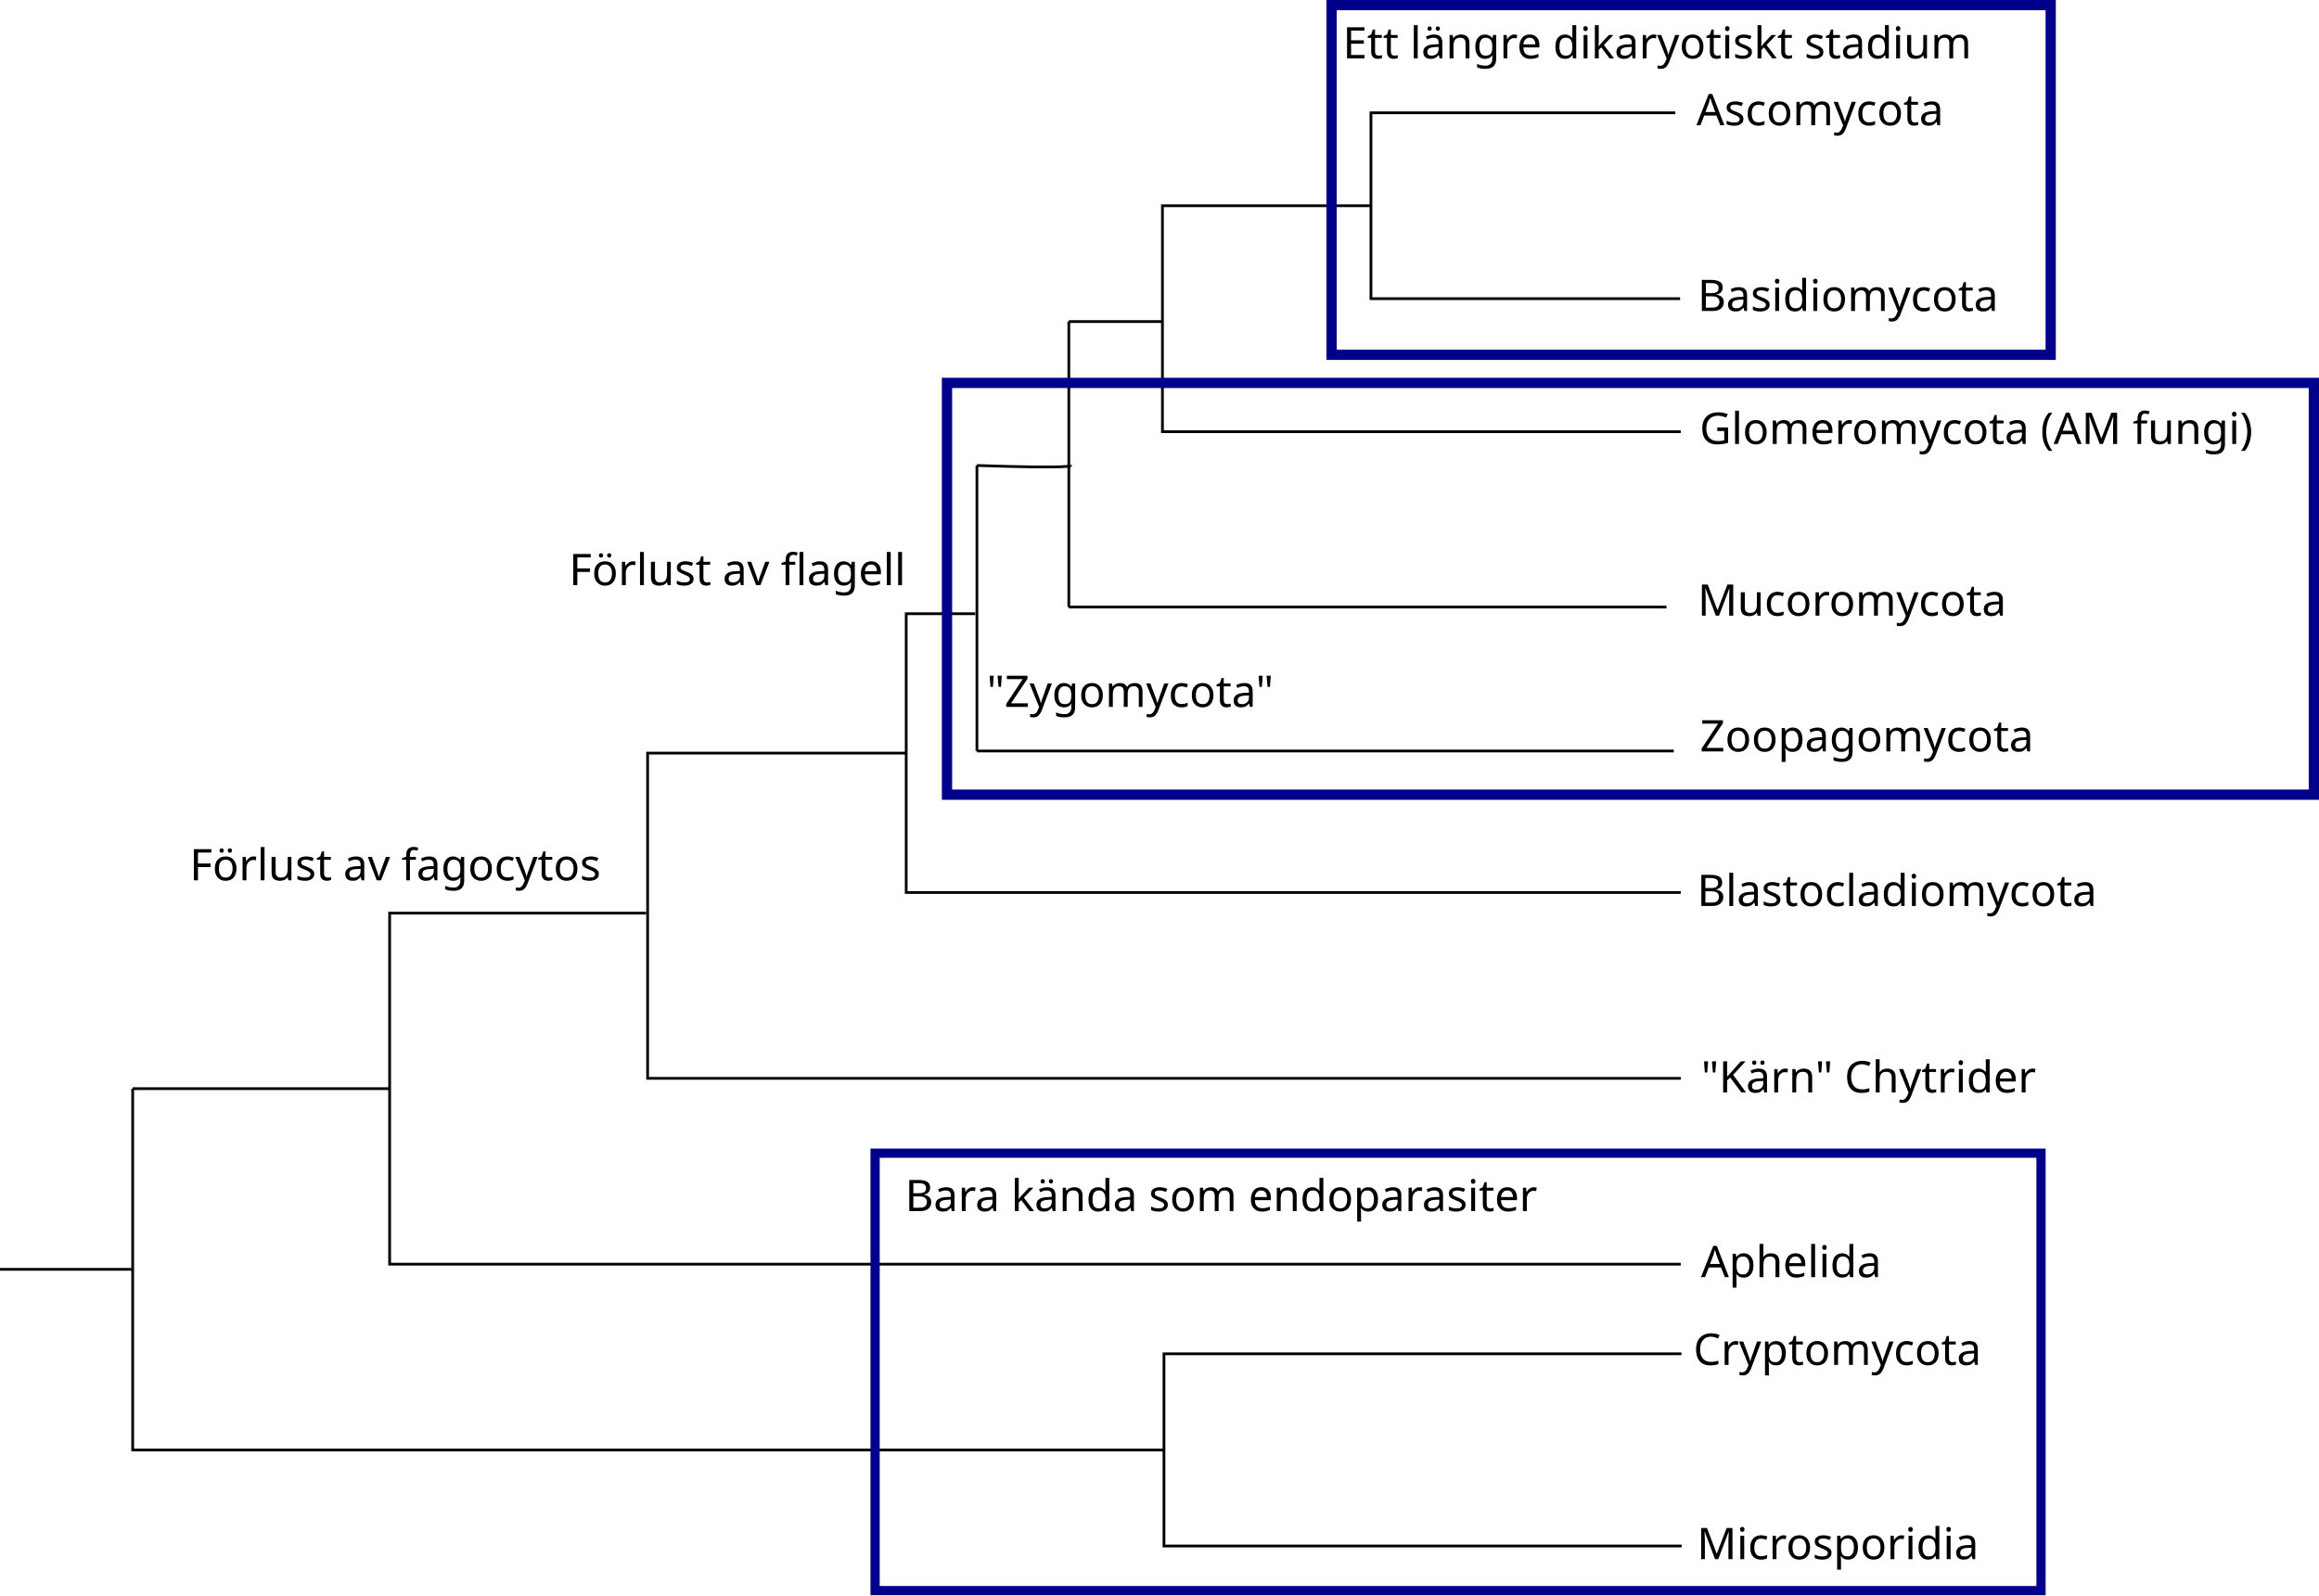
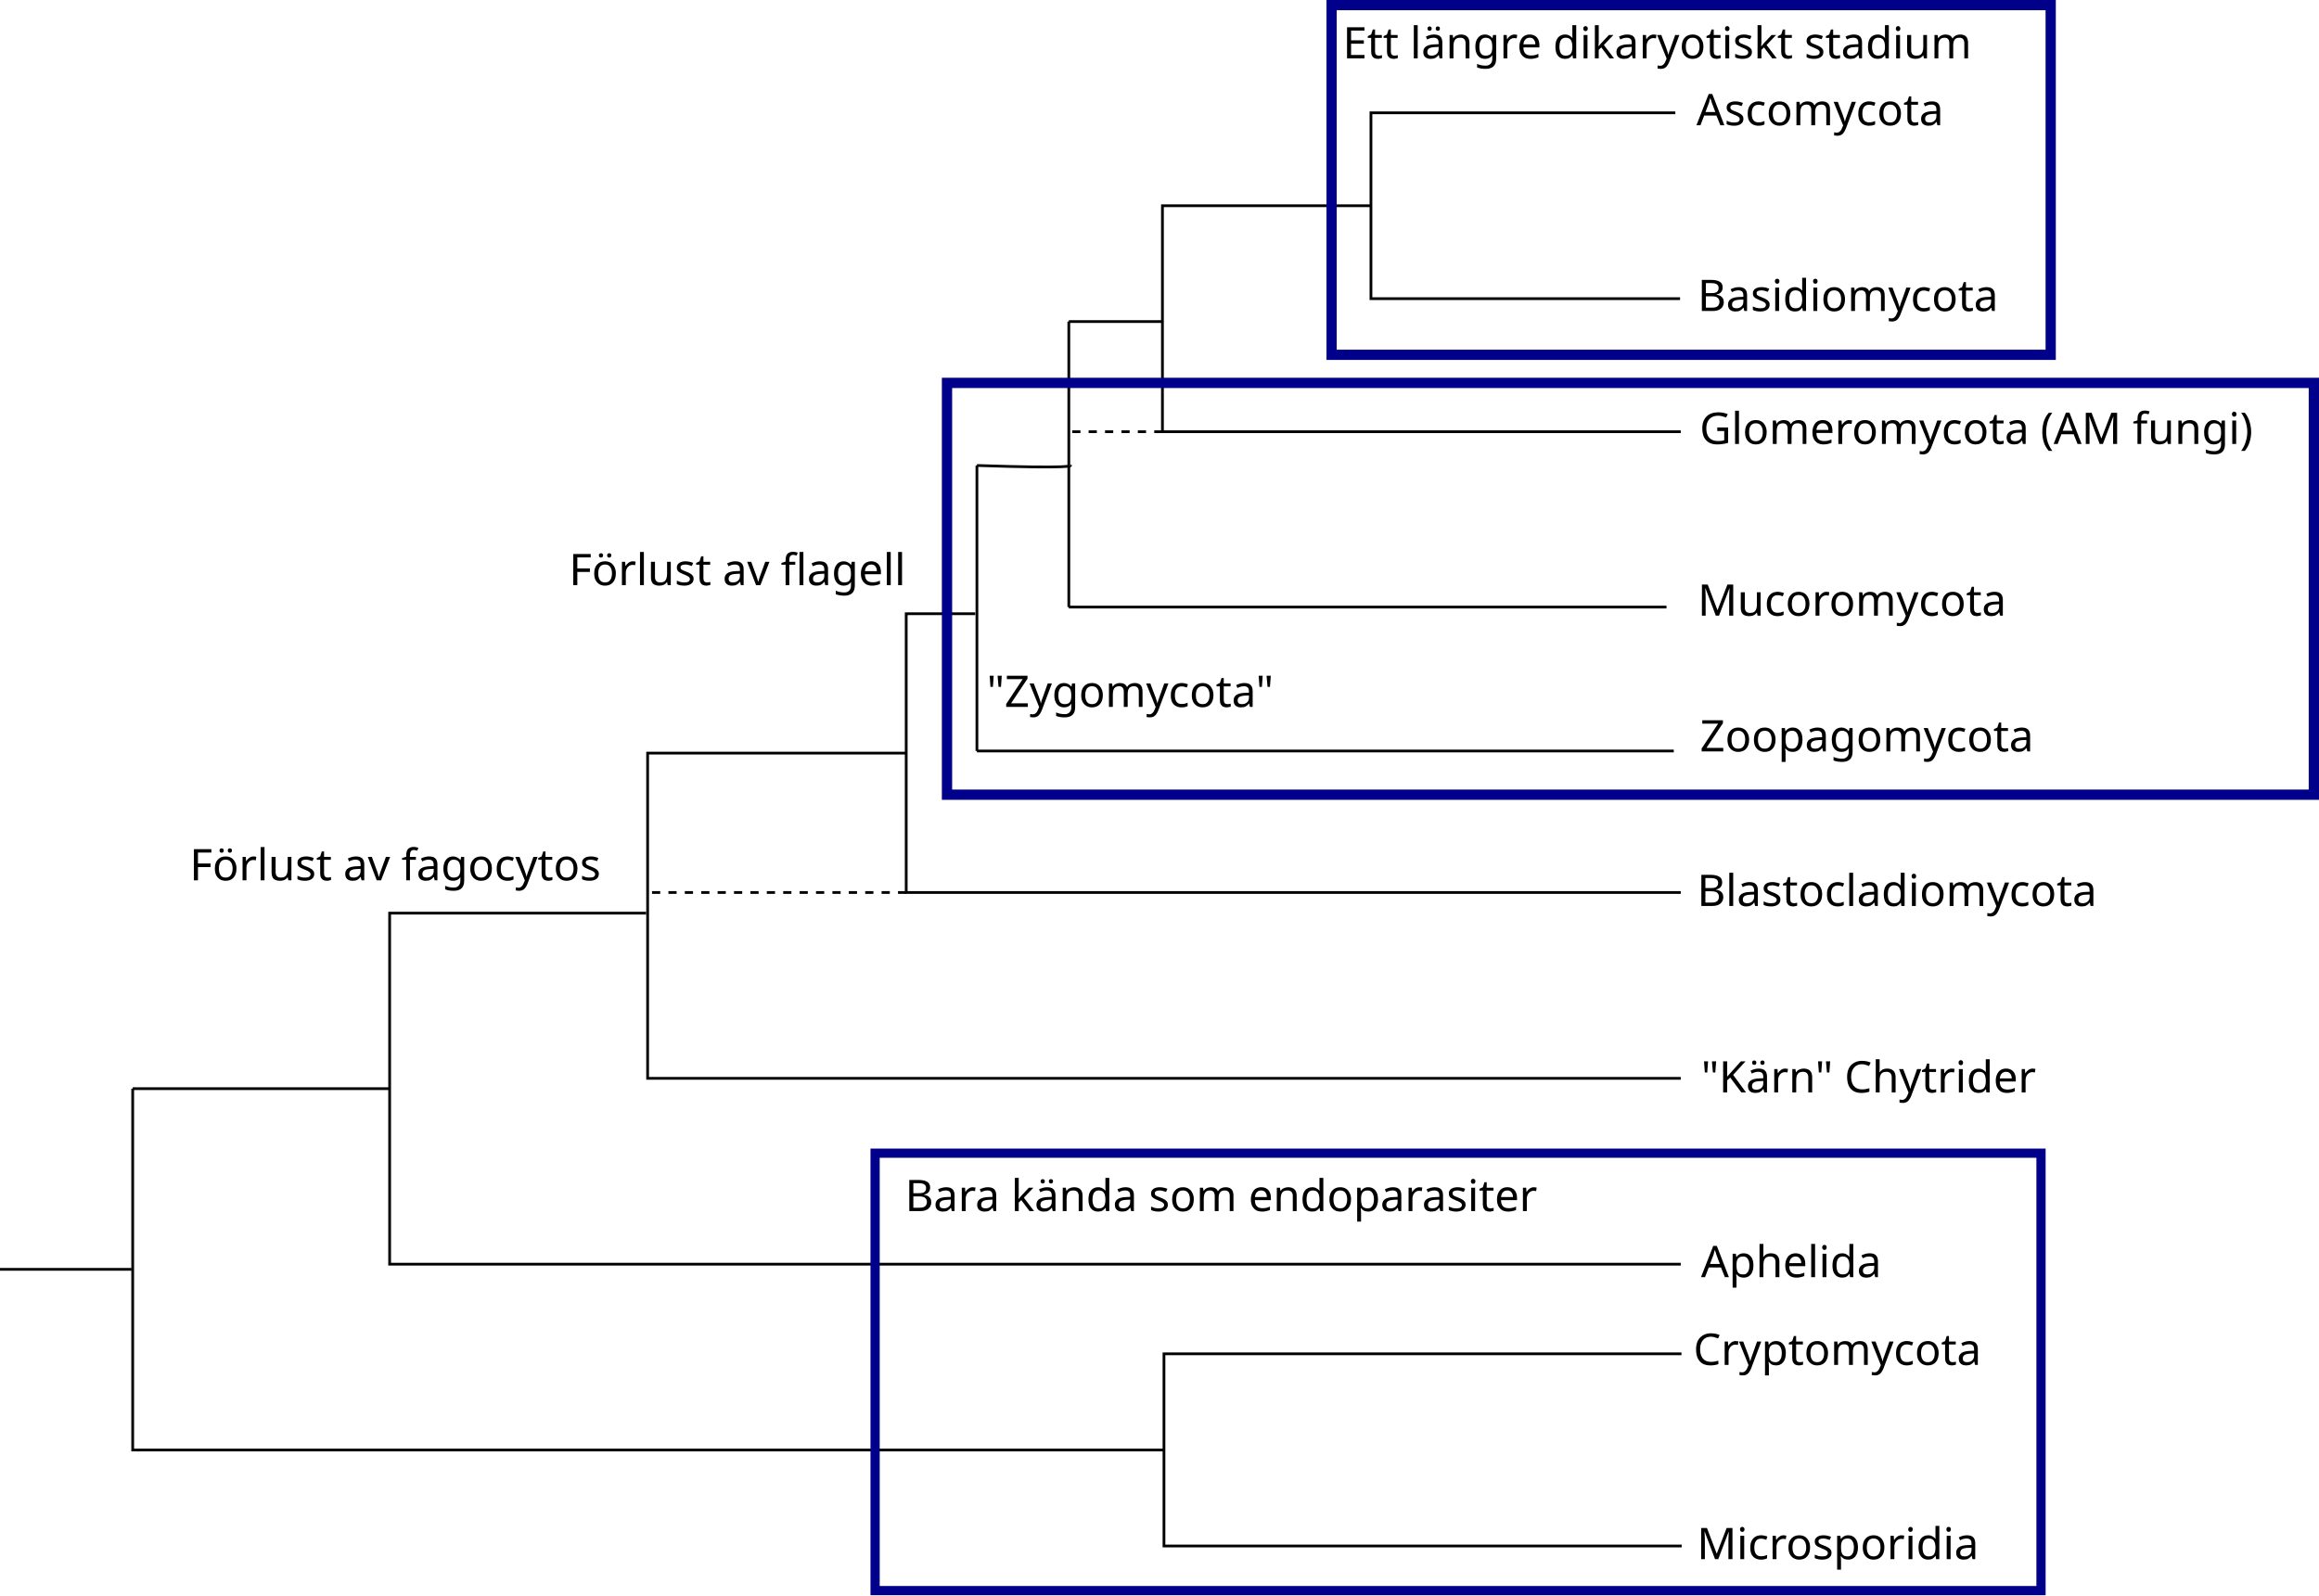
<svg xmlns="http://www.w3.org/2000/svg" width="224.554mm" height="154.507mm" viewBox="0 0 224.554 154.507" version="1.1" id="svg3208">
  <defs id="defs3202" />
  <g id="layer1" transform="translate(-12.24957,28.44333)">
    <path style="fill:none;stroke:#000000;stroke-width:0.265px;stroke-linecap:butt;stroke-linejoin:miter;stroke-opacity:1" d="M 145,-8.517 H 124.811 V 13.371 H 175 M 174.934,0.483 H 145.002 V -17.517 h 29.473" id="path3775" />
    <path style="fill:none;stroke:#000000;stroke-width:0.265px;stroke-linecap:butt;stroke-linejoin:miter;stroke-opacity:1" d="M 106.686,31 H 100 v 27 h 75" id="path3777" />
    <path style="fill:none;stroke:#000000;stroke-width:0.265px;stroke-linecap:butt;stroke-linejoin:miter;stroke-opacity:1" d="M 100,44.5 H 74.96 V 76 H 175" id="path3779" />
    <path style="fill:none;stroke:#000000;stroke-width:0.265px;stroke-linecap:butt;stroke-linejoin:miter;stroke-opacity:1" d="M 74.816,60 H 49.979 V 94 H 175" id="path3787" />
    <path style="fill:none;stroke:#000000;stroke-width:0.265px;stroke-linecap:butt;stroke-linejoin:miter;stroke-opacity:1" d="M 50,77 H 25.099" id="path3803" />
    <path style="fill:none;stroke:#000000;stroke-width:0.265px;stroke-linecap:butt;stroke-linejoin:miter;stroke-opacity:1" d="m 25.099,77 v 35 H 125" id="path3805" />
    <path style="fill:none;stroke:#000000;stroke-width:0.265px;stroke-linecap:butt;stroke-linejoin:miter;stroke-opacity:1" d="M 24.991,94.5 H 12.25" id="path3807" />
    <path style="fill:none;stroke:#000000;stroke-width:0.265px;stroke-linecap:butt;stroke-linejoin:miter;stroke-opacity:1" d="m 175.069,102.682 h -50.109 v 18.614 h 50.13" id="path3847" />
    <text xml:space="preserve" style="font-style:normal;font-variant:normal;font-weight:normal;font-stretch:normal;font-size:4.233px;line-height:1.25;font-family:sans-serif;-inkscape-font-specification:'sans-serif, Normal';font-variant-ligatures:normal;font-variant-caps:normal;font-variant-numeric:normal;font-variant-east-asian:normal;fill:#000000;fill-opacity:1;stroke:none;stroke-width:0.265" x="176.57" y="122.57" id="text3851">
      <tspan id="tspan3849" x="176.57" y="122.57" style="font-style:normal;font-variant:normal;font-weight:normal;font-stretch:normal;font-size:4.233px;font-family:sans-serif;-inkscape-font-specification:'sans-serif, Normal';font-variant-ligatures:normal;font-variant-caps:normal;font-variant-numeric:normal;font-variant-east-asian:normal;stroke-width:0.265">Microsporidia</tspan>
    </text>
    <text xml:space="preserve" style="font-size:4.233px;line-height:1.25;font-family:sans-serif;-inkscape-font-specification:'sans-serif, Normal';stroke-width:0.265" x="176.217" y="103.755" id="text3855">
      <tspan id="tspan3853" x="176.217" y="103.755" style="stroke-width:0.265">Cryptomycota</tspan>
    </text>
    <text xml:space="preserve" style="font-size:4.233px;line-height:1.25;font-family:sans-serif;-inkscape-font-specification:'sans-serif, Normal';stroke-width:0.265" x="176.962" y="95.257" id="text3867">
      <tspan id="tspan3865" x="176.962" y="95.257" style="stroke-width:0.265">Aphelida</tspan>
    </text>
    <text xml:space="preserve" style="font-size:4.233px;line-height:1.25;font-family:sans-serif;-inkscape-font-specification:'sans-serif, Normal';stroke-width:0.265" x="176.971" y="77.369" id="text3871">
      <tspan id="tspan3869" x="176.971" y="77.369" style="stroke-width:0.265">"Kärn" Chytrider</tspan>
    </text>
    <text xml:space="preserve" style="font-size:4.233px;line-height:1.25;font-family:sans-serif;-inkscape-font-specification:'sans-serif, Normal';stroke-width:0.265" x="107.8" y="40.022" id="text3875">
      <tspan id="tspan3873" x="107.8" y="40.022" style="stroke-width:0.265">"Zygomycota"</tspan>
    </text>
    <text xml:space="preserve" style="font-size:4.233px;line-height:1.25;font-family:sans-serif;-inkscape-font-specification:'sans-serif, Normal';stroke-width:0.265" x="176.589" y="59.302" id="text3879">
      <tspan id="tspan3877" x="176.589" y="59.302" style="stroke-width:0.265">Blastocladiomycota</tspan>
    </text>
    <text xml:space="preserve" style="font-size:4.233px;line-height:1.25;font-family:sans-serif;-inkscape-font-specification:'sans-serif, Normal';stroke-width:0.265" x="176.519" y="-16.314" id="text3883">
      <tspan id="tspan3881" x="176.519" y="-16.314" style="stroke-width:0.265">Ascomycota</tspan>
    </text>
    <text xml:space="preserve" style="font-size:4.233px;line-height:1.25;font-family:sans-serif;-inkscape-font-specification:'sans-serif, Normal';stroke-width:0.265" x="176.635" y="1.682" id="text3887">
      <tspan id="tspan3885" x="176.635" y="1.682" style="stroke-width:0.265">Basidiomycota</tspan>
    </text>
    <text xml:space="preserve" style="font-size:4.233px;line-height:1.25;font-family:sans-serif;-inkscape-font-specification:'sans-serif, Normal';stroke-width:0.265" x="99.894" y="88.858" id="text4472">
      <tspan id="tspan4470" x="99.894" y="88.858" style="stroke-width:0.265">Bara kända som endoparasiter</tspan>
    </text>
    <rect style="fill:none;stroke:#00008a;stroke-width:0.892;stroke-dashoffset:10.016" id="rect4474" width="112.897" height="42.367" x="96.988" y="83.25" />
    <text xml:space="preserve" style="font-size:4.233px;line-height:1.25;font-family:sans-serif;-inkscape-font-specification:'sans-serif, Normal';stroke-width:0.265" x="67.357" y="28.232" id="text4478">
      <tspan id="tspan4476" x="67.357" y="28.232" style="stroke-width:0.265">Förlust av flagell</tspan>
    </text>
    <rect style="fill:none;stroke:#00008a;stroke-width:0.991;stroke-miterlimit:4;stroke-dasharray:none;stroke-dashoffset:10.016" id="rect4482" width="69.632" height="33.87" x="141.191" y="-27.948" />
    <text xml:space="preserve" style="font-size:4.233px;line-height:1.25;font-family:sans-serif;-inkscape-font-specification:'sans-serif, Normal';stroke-width:0.265" x="142.281" y="-22.79" id="text4486">
      <tspan id="tspan4484" x="142.281" y="-22.79" style="stroke-width:0.265">Ett längre dikaryotiskt stadium</tspan>
    </text>
    <text xml:space="preserve" style="font-size:4.233px;line-height:1.25;font-family:sans-serif;-inkscape-font-specification:'sans-serif, Normal';stroke-width:0.265" x="30.622" y="56.82" id="text4490">
      <tspan id="tspan4488" x="30.622" y="56.82" style="stroke-width:0.265">Förlust av fagocytos</tspan>
    </text>
    <path style="fill:none;stroke:#000000;stroke-width:0.265px;stroke-linecap:butt;stroke-linejoin:miter;stroke-opacity:1" d="m 106.847,44.295 c 0,-27.653 0,-27.653 0,-27.653" id="path1391" />
    <path style="fill:none;stroke:#000000;stroke-width:0.265px;stroke-linecap:butt;stroke-linejoin:miter;stroke-opacity:1" d="m 115.746,30.355 c 0,-27.653 0,-27.653 0,-27.653" id="path1391-8" />
    <path style="fill:none;stroke:#000000;stroke-width:0.265px;stroke-linecap:butt;stroke-linejoin:miter;stroke-opacity:1" d="m 106.847,16.642 c 9.654,0.328 9.051,0 9.051,0" id="path1646" />
    <path style="fill:none;stroke:#000000;stroke-width:0.265px;stroke-linecap:butt;stroke-linejoin:miter;stroke-opacity:1" d="m 115.746,2.702 h 9.119" id="path1761" />
    <path style="fill:none;stroke:#000000;stroke-width:0.265px;stroke-linecap:butt;stroke-linejoin:miter;stroke-opacity:1" d="m 106.847,44.295 h 67.479" id="path1763" />
    <path style="fill:none;stroke:#000000;stroke-width:0.265px;stroke-linecap:butt;stroke-linejoin:miter;stroke-opacity:1" d="m 115.746,30.355 h 57.875" id="path1765" />
    <rect style="fill:none;stroke:#00008a;stroke-width:0.995;stroke-miterlimit:4;stroke-dasharray:none;stroke-dashoffset:10.016" id="rect4482-5" width="132.356" height="39.884" x="103.95" y="8.643" />
    <text xml:space="preserve" style="font-style:normal;font-variant:normal;font-weight:normal;font-stretch:normal;font-size:4.233px;line-height:1.25;font-family:sans-serif;-inkscape-font-specification:'sans-serif, Normal';font-variant-ligatures:normal;font-variant-caps:normal;font-variant-numeric:normal;font-variant-east-asian:normal;fill:#000000;fill-opacity:1;stroke:none;stroke-width:0.265" x="176.822" y="14.553" id="text5264">
      <tspan id="tspan5262" style="font-style:normal;font-variant:normal;font-weight:normal;font-stretch:normal;font-size:4.233px;font-family:sans-serif;-inkscape-font-specification:'sans-serif, Normal';font-variant-ligatures:normal;font-variant-caps:normal;font-variant-numeric:normal;font-variant-east-asian:normal;stroke-width:0.265" x="176.822" y="14.553">Glomeromycota (AM fungi)</tspan>
    </text>
    <text xml:space="preserve" style="font-style:normal;font-variant:normal;font-weight:normal;font-stretch:normal;font-size:4.233px;line-height:1.25;font-family:sans-serif;-inkscape-font-specification:'sans-serif, Normal';font-variant-ligatures:normal;font-variant-caps:normal;font-variant-numeric:normal;font-variant-east-asian:normal;fill:#000000;fill-opacity:1;stroke:none;stroke-width:0.265" x="176.644" y="31.184" id="text16650">
      <tspan id="tspan16648" style="font-style:normal;font-variant:normal;font-weight:normal;font-stretch:normal;font-size:4.233px;font-family:sans-serif;-inkscape-font-specification:'sans-serif, Normal';font-variant-ligatures:normal;font-variant-caps:normal;font-variant-numeric:normal;font-variant-east-asian:normal;stroke-width:0.265" x="176.644" y="31.184">Mucoromycota</tspan>
    </text>
    <text xml:space="preserve" style="font-style:normal;font-variant:normal;font-weight:normal;font-stretch:normal;font-size:4.233px;line-height:1.25;font-family:sans-serif;-inkscape-font-specification:'sans-serif, Normal';font-variant-ligatures:normal;font-variant-caps:normal;font-variant-numeric:normal;font-variant-east-asian:normal;fill:#000000;fill-opacity:1;stroke:none;stroke-width:0.265" x="176.869" y="44.334" id="text21874">
      <tspan id="tspan21872" style="font-style:normal;font-variant:normal;font-weight:normal;font-stretch:normal;font-size:4.233px;font-family:sans-serif;-inkscape-font-specification:'sans-serif, Normal';font-variant-ligatures:normal;font-variant-caps:normal;font-variant-numeric:normal;font-variant-east-asian:normal;stroke-width:0.265" x="176.869" y="44.334">Zoopagomycota</tspan>
    </text>
+     <path style="fill:none;stroke:#000000;stroke-width:0.265;stroke-linecap:butt;stroke-linejoin:miter;stroke-opacity:1;stroke-miterlimit:4;stroke-dasharray:0.794,0.794;stroke-dashoffset:0" d="m 124.811,13.371 h -8.973" id="path904" />
+     <path style="fill:none;stroke:#000000;stroke-width:0.265;stroke-linecap:butt;stroke-linejoin:miter;stroke-opacity:1;stroke-miterlimit:4;stroke-dasharray:0.794,0.794;stroke-dashoffset:0" d="M 100,58 H 75.017" id="path1198" />
  </g>
</svg>
